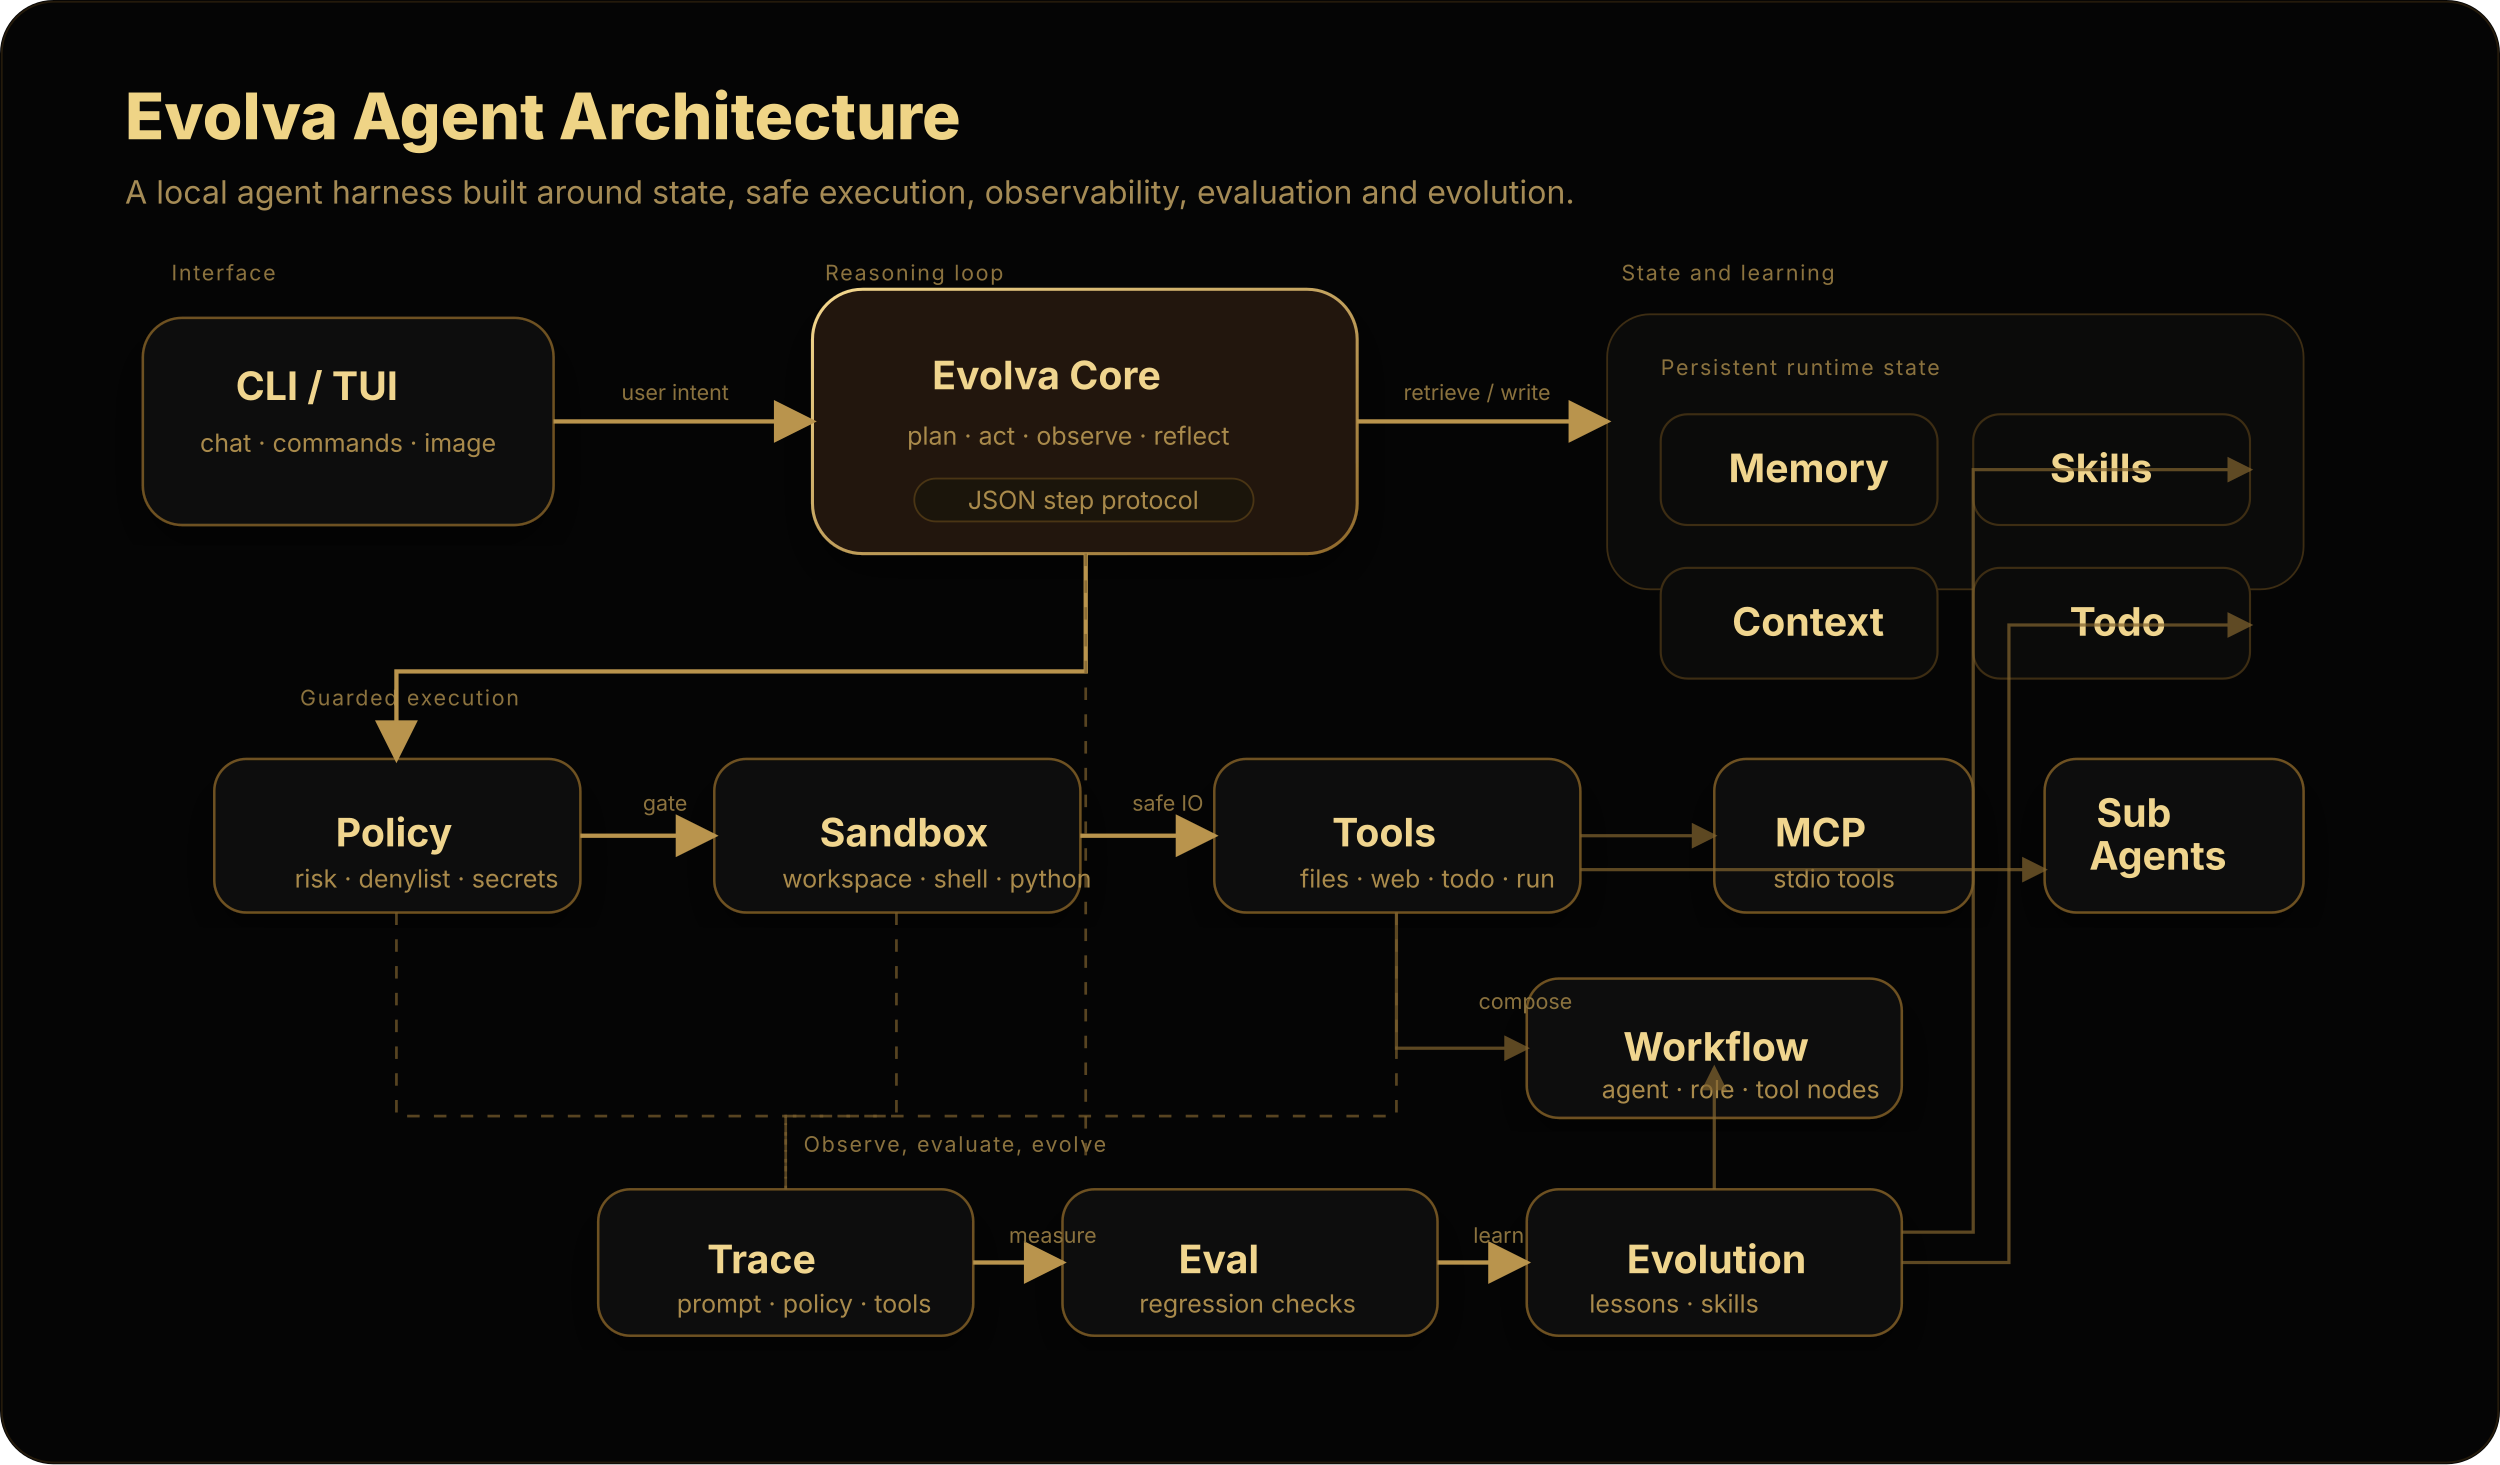
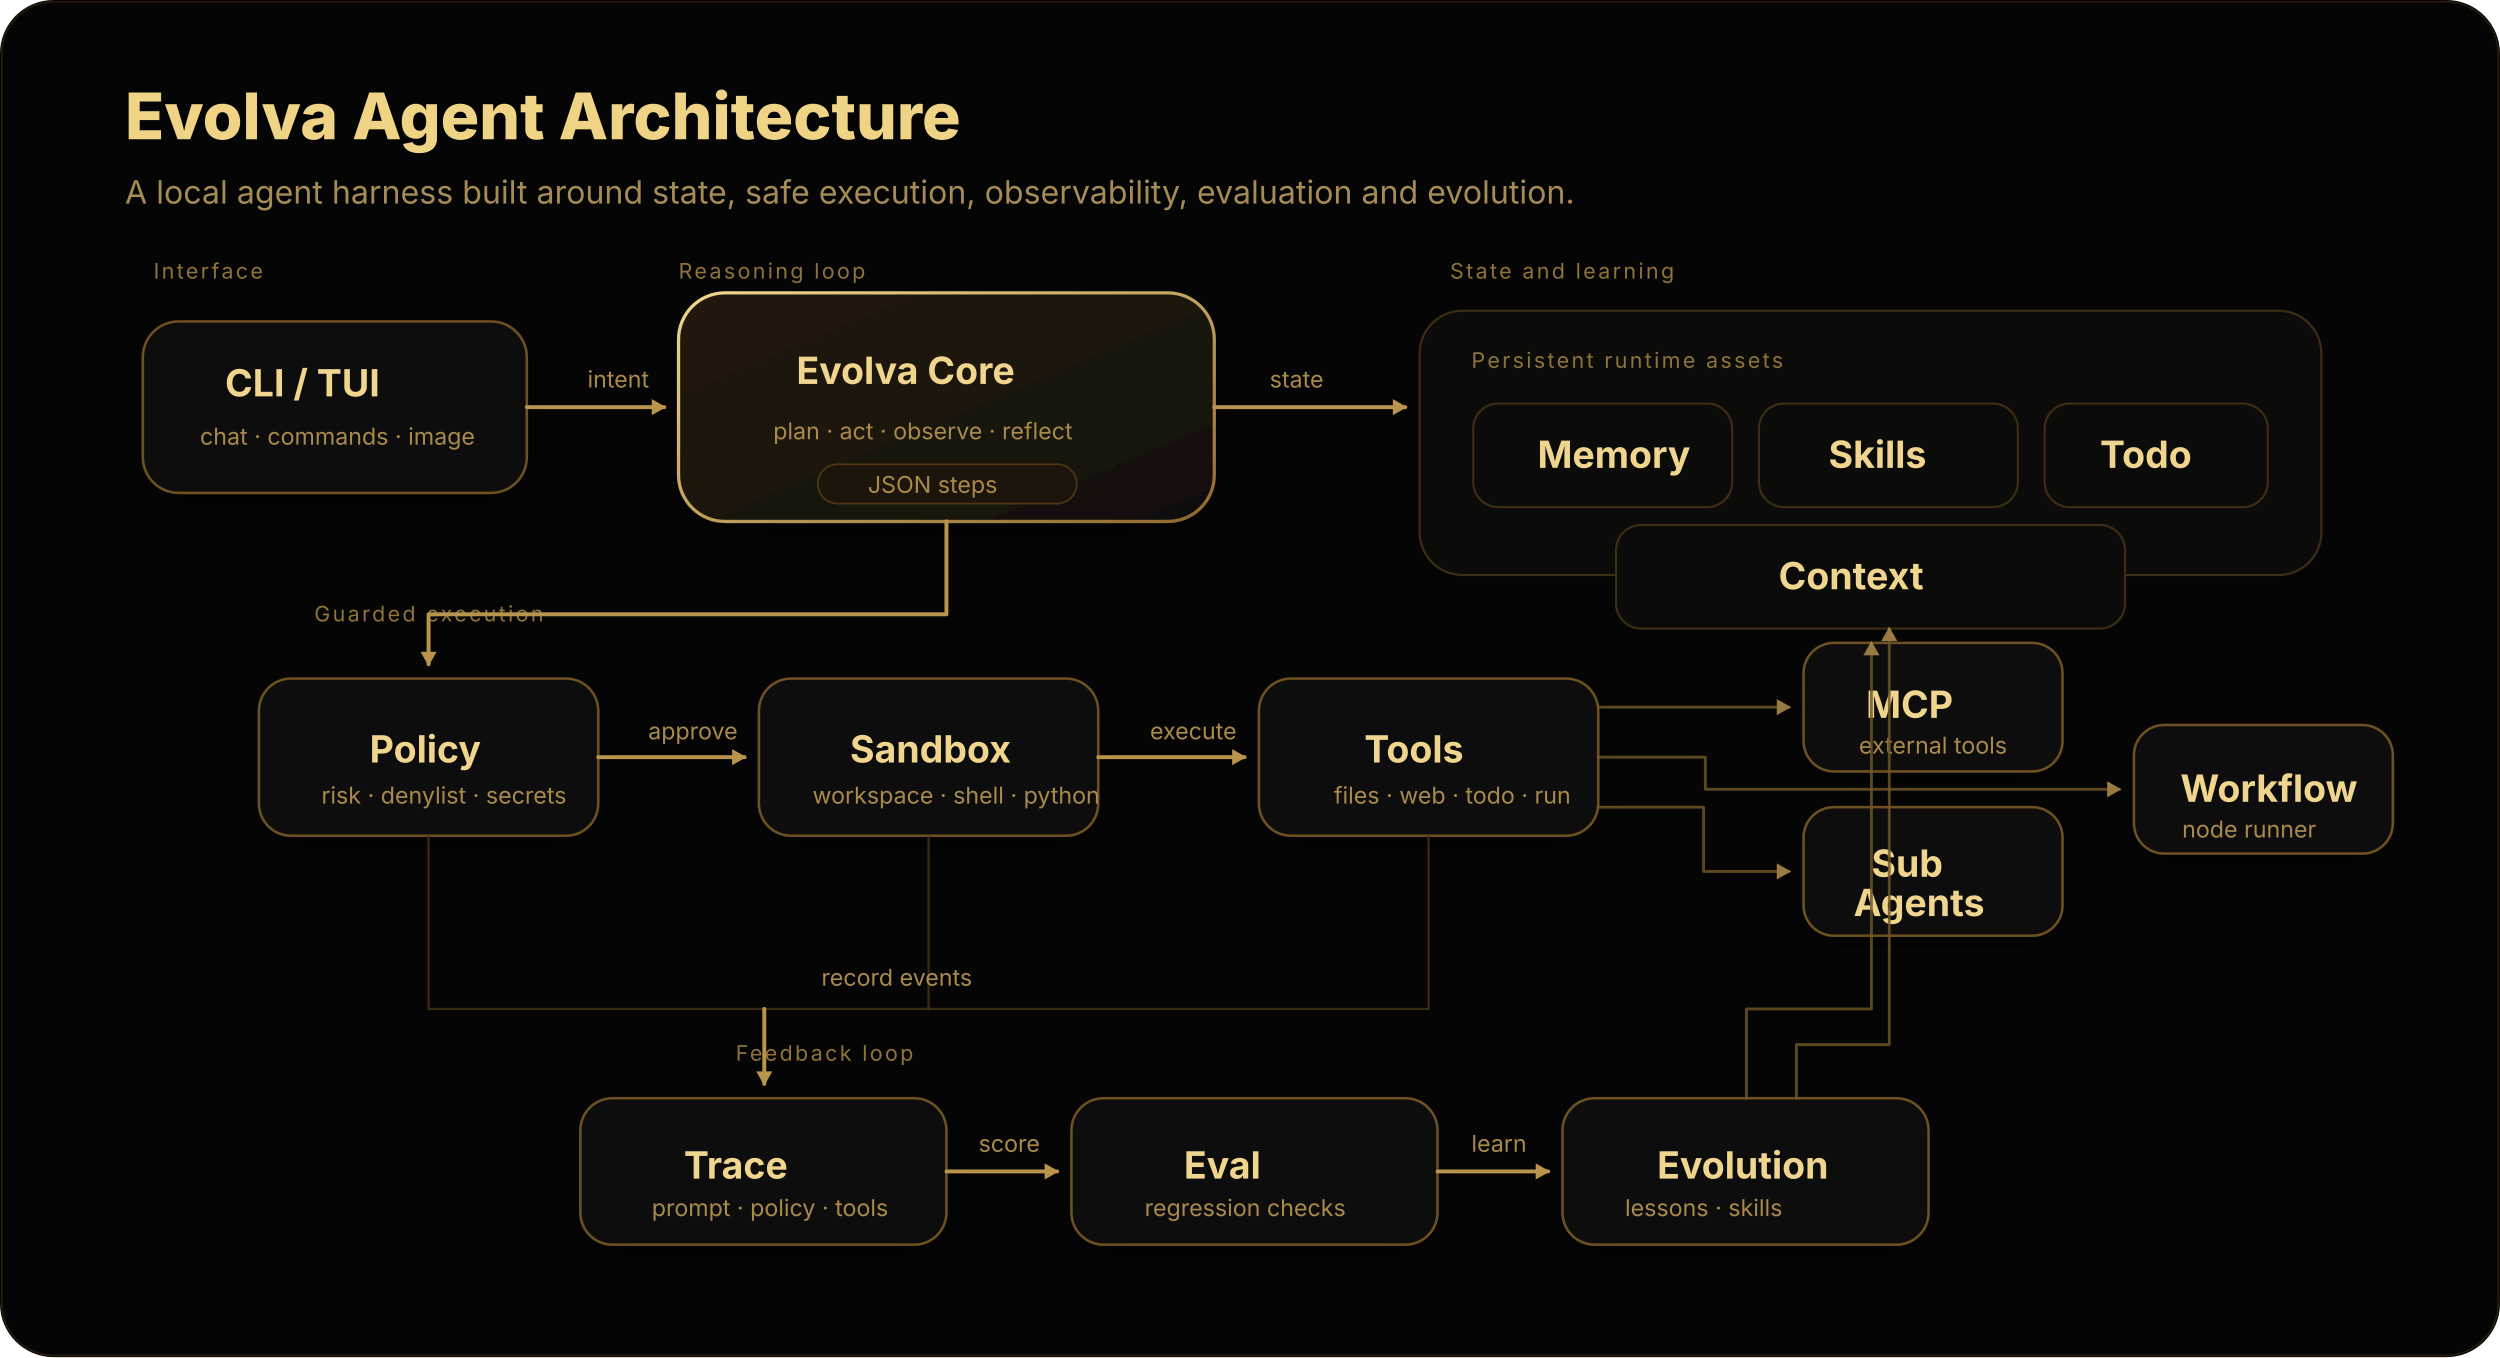
- <svg xmlns="http://www.w3.org/2000/svg" width="1400" height="820" viewBox="0 0 1400 820" fill="none" role="img" aria-label="Evolva clean architecture diagram">
+ <svg xmlns="http://www.w3.org/2000/svg" width="1400" height="760" viewBox="0 0 1400 760" fill="none" role="img" aria-label="Evolva architecture diagram">
  <defs>
-     <linearGradient id="bg" x1="0" y1="0" x2="1400" y2="820">
+     <linearGradient id="bg" x1="0" y1="0" x2="1400" y2="760">
      <stop stop-color="#050505" />
      <stop offset="1" stop-color="#0B0905" />
    </linearGradient>
-     <linearGradient id="core" x1="455" y1="160" x2="760" y2="315">
-       <stop stop-color="#21120F" />
-       <stop offset="1" stop-color="#110D09" />
+     <linearGradient id="coreFill" x1="0" y1="0" x2="1" y2="1">
+       <stop stop-color="#24170D" />
+       <stop offset="1" stop-color="#10100E" />
    </linearGradient>
    <linearGradient id="gold" x1="0" y1="0" x2="1" y2="1">
-       <stop stop-color="#F5D98F" />
+       <stop stop-color="#F3D98F" />
      <stop offset="1" stop-color="#8E682A" />
    </linearGradient>
    <filter id="shadow">
-       <feDropShadow dx="0" dy="14" stdDeviation="16" flood-color="#000" flood-opacity="0.58" />
+       <feDropShadow dx="0" dy="10" stdDeviation="12" flood-color="#000" flood-opacity="0.5" />
    </filter>
-     <marker id="arrow" markerWidth="12" markerHeight="12" refX="10" refY="6" orient="auto" markerUnits="strokeWidth">
-       <path d="M1 1L11 6L1 11Z" fill="#B9944D" />
-     </marker>
-     <marker id="arrowSoft" markerWidth="10" markerHeight="10" refX="8" refY="5" orient="auto" markerUnits="strokeWidth">
-       <path d="M1 1L9 5L1 9Z" fill="#80622E" />
+     <marker id="arrow" markerWidth="9" markerHeight="9" refX="7" refY="4.5" orient="auto" markerUnits="userSpaceOnUse">
+       <path d="M0 0L8 4.5L0 9Z" fill="#B9944D" />
    </marker>
    <style>
      .title{font-family:Inter,Arial,sans-serif;font-size:36px;font-weight:760;fill:#EFD486}
      .subtitle{font-family:Inter,Arial,sans-serif;font-size:18px;fill:#A58B55}
-       .label{font-family:Inter,Arial,sans-serif;font-size:22px;font-weight:700;fill:#F0D58E}
-       .small{font-family:Inter,Arial,sans-serif;font-size:14px;fill:#A98A4B}
-       .tiny{font-family:Inter,Arial,sans-serif;font-size:12px;fill:#8B723E;letter-spacing:.08em;text-transform:uppercase}
+       .section{font-family:Inter,Arial,sans-serif;font-size:12px;letter-spacing:.11em;text-transform:uppercase;fill:#8F7339}
+       .label{font-family:Inter,Arial,sans-serif;font-size:21px;font-weight:700;fill:#F0D58E}
+       .small{font-family:Inter,Arial,sans-serif;font-size:13px;fill:#A98A4B}
      .box{fill:#0E0E0D;stroke:#6E5120;stroke-width:1.4;filter:url(#shadow)}
-       .soft{fill:#0B0B0A;stroke:#3D2D13;stroke-width:1.2}
-       .line{stroke:#B9944D;stroke-width:2.4;marker-end:url(#arrow)}
-       .softLine{stroke:#80622E;stroke-width:1.8;marker-end:url(#arrowSoft);opacity:.72}
-       .observe{stroke:#7C602D;stroke-width:1.5;stroke-dasharray:7 8;opacity:.7}
+       .stateBox{fill:#0B0B0A;stroke:#3D2D13;stroke-width:1.2}
+       .arrow{stroke:#B9944D;stroke-width:2.2;stroke-linecap:round;stroke-linejoin:round;marker-end:url(#arrow)}
+       .thin{stroke:#6F5527;stroke-width:1.6;stroke-linecap:round;stroke-linejoin:round;marker-end:url(#arrow);opacity:.82}
+       .bus{stroke:#4B391A;stroke-width:1.3;stroke-linecap:round;opacity:.72}
    </style>
  </defs>
-   <rect width="1400" height="820" rx="30" fill="url(#bg)" />
-   <rect x="1" y="1" width="1398" height="818" rx="29" stroke="#241A0B" />
+   <rect width="1400" height="760" rx="30" fill="url(#bg)" />
+   <rect x="1" y="1" width="1398" height="758" rx="29" stroke="#241A0B" />
  <text x="70" y="78" class="title">Evolva Agent Architecture</text>
  <text x="70" y="114" class="subtitle">A local agent harness built around state, safe execution, observability, evaluation and evolution.</text>
-   <g>
-     <text x="96" y="157" class="tiny">Interface</text>
-     <text x="462" y="157" class="tiny">Reasoning loop</text>
-     <text x="908" y="157" class="tiny">State and learning</text>
-     <text x="168" y="395" class="tiny">Guarded execution</text>
-     <text x="450" y="645" class="tiny">Observe, evaluate, evolve</text>
-   </g>
-   <g>
-     <rect x="80" y="178" width="230" height="116" rx="22" class="box" />
-     <text x="132" y="224" class="label">CLI / TUI</text>
-     <text x="112" y="253" class="small">chat · commands · image</text>
-   </g>
-   <g>
-     <rect x="455" y="162" width="305" height="148" rx="28" fill="url(#core)" stroke="url(#gold)" stroke-width="1.7" filter="url(#shadow)" />
-     <text x="522" y="218" class="label" font-size="29">Evolva Core</text>
-     <text x="508" y="249" class="small">plan · act · observe · reflect</text>
-     <rect x="512" y="268" width="190" height="24" rx="12" fill="#1B150B" stroke="#4A3514" />
-     <text x="542" y="285" class="small" font-size="12">JSON step protocol</text>
-   </g>
-   <g>
-     <rect x="900" y="176" width="390" height="154" rx="24" fill="#0B0B0A" stroke="#3D2D13" />
-     <text x="930" y="210" class="tiny">Persistent runtime state</text>
-     <rect x="930" y="232" width="155" height="62" rx="15" class="soft" />
-     <text x="968" y="270" class="label" font-size="18">Memory</text>
-     <rect x="1105" y="232" width="155" height="62" rx="15" class="soft" />
-     <text x="1148" y="270" class="label" font-size="18">Skills</text>
-     <rect x="930" y="318" width="155" height="62" rx="15" class="soft" />
-     <text x="970" y="356" class="label" font-size="18">Context</text>
-     <rect x="1105" y="318" width="155" height="62" rx="15" class="soft" />
-     <text x="1159" y="356" class="label" font-size="18">Todo</text>
-   </g>
-   <g>
-     <rect x="120" y="425" width="205" height="86" rx="18" class="box" />
-     <text x="188" y="474" class="label" font-size="20">Policy</text>
-     <text x="165" y="497" class="small" font-size="12">risk · denylist · secrets</text>
-     <rect x="400" y="425" width="205" height="86" rx="18" class="box" />
-     <text x="459" y="474" class="label" font-size="20">Sandbox</text>
-     <text x="438" y="497" class="small" font-size="12">workspace · shell · python</text>
-     <rect x="680" y="425" width="205" height="86" rx="18" class="box" />
-     <text x="746" y="474" class="label" font-size="20">Tools</text>
-     <text x="728" y="497" class="small" font-size="12">files · web · todo · run</text>
-     <rect x="960" y="425" width="145" height="86" rx="18" class="box" />
-     <text x="994" y="474" class="label" font-size="20">MCP</text>
-     <text x="993" y="497" class="small" font-size="12">stdio tools</text>
-     <rect x="1145" y="425" width="145" height="86" rx="18" class="box" />
-     <text x="1174" y="463" class="label" font-size="18">Sub</text>
-     <text x="1170" y="487" class="label" font-size="18">Agents</text>
-   </g>
-   <g>
-     <rect x="335" y="666" width="210" height="82" rx="18" class="box" />
-     <text x="396" y="713" class="label" font-size="20">Trace</text>
-     <text x="379" y="735" class="small" font-size="12">prompt · policy · tools</text>
-     <rect x="595" y="666" width="210" height="82" rx="18" class="box" />
-     <text x="660" y="713" class="label" font-size="20">Eval</text>
-     <text x="638" y="735" class="small" font-size="12">regression checks</text>
-     <rect x="855" y="666" width="210" height="82" rx="18" class="box" />
-     <text x="911" y="713" class="label" font-size="20">Evolution</text>
-     <text x="890" y="735" class="small" font-size="12">lessons · skills</text>
-   </g>
-   <g>
-     <rect x="855" y="548" width="210" height="78" rx="18" class="box" />
-     <text x="909" y="594" class="label" font-size="20">Workflow</text>
-     <text x="897" y="615" class="small" font-size="12">agent · role · tool nodes</text>
-   </g>
-   <g fill="none">
-     <path class="line" d="M310 236H455" />
-     <path class="line" d="M760 236H900" />
-     <path class="line" d="M608 310V376H222V425" />
-     <path class="line" d="M325 468H400" />
-     <path class="line" d="M605 468H680" />
-     <path class="softLine" d="M885 468H960" />
-     <path class="softLine" d="M885 487H1145" />
-     <path class="softLine" d="M782 511V587H855" />
-     <path class="observe" d="M608 310V650" />
-     <path class="observe" d="M222 511V625H440V666" />
-     <path class="observe" d="M502 511V625H440V666" />
-     <path class="observe" d="M782 511V625H440V666" />
-     <path class="line" d="M545 707H595" />
-     <path class="line" d="M805 707H855" />
-     <path class="softLine" d="M960 666V598" />
-     <path class="softLine" d="M1065 707H1125V350H1260" />
-     <path class="softLine" d="M1065 690H1105V263H1260" />
-   </g>
-   <g font-family="Inter,Arial,sans-serif" font-size="12" fill="#8B723E">
-     <text x="348" y="224">user intent</text>
-     <text x="786" y="224">retrieve / write</text>
-     <text x="360" y="454">gate</text>
-     <text x="634" y="454">safe IO</text>
-     <text x="828" y="565">compose</text>
-     <text x="565" y="696">measure</text>
-     <text x="825" y="696">learn</text>
-   </g>
+   <text x="86" y="156" class="section">Interface</text>
+   <text x="380" y="156" class="section">Reasoning loop</text>
+   <text x="812" y="156" class="section">State and learning</text>
+   <text x="176" y="348" class="section">Guarded execution</text>
+   <text x="412" y="594" class="section">Feedback loop</text>
+   <rect x="80" y="180" width="215" height="96" rx="20" class="box" />
+   <text x="126" y="222" class="label">CLI / TUI</text>
+   <text x="112" y="249" class="small">chat · commands · image</text>
+   <rect x="380" y="164" width="300" height="128" rx="26" fill="url(#coreFill)" stroke="url(#gold)" stroke-width="1.8" filter="url(#shadow)" />
+   <text x="446" y="215" class="label" font-size="28">Evolva Core</text>
+   <text x="433" y="246" class="small">plan · act · observe · reflect</text>
+   <rect x="458" y="260" width="145" height="22" rx="11" fill="#1B150B" stroke="#4A3514" />
+   <text x="486" y="276" class="small" font-size="11">JSON steps</text>
+   <rect x="795" y="174" width="505" height="148" rx="24" fill="#0B0B0A" stroke="#3D2D13" stroke-width="1.2" />
+   <text x="824" y="206" class="section">Persistent runtime assets</text>
+   <rect x="825" y="226" width="145" height="58" rx="14" class="stateBox" />
+   <text x="861" y="262" class="label" font-size="18">Memory</text>
+   <rect x="985" y="226" width="145" height="58" rx="14" class="stateBox" />
+   <text x="1024" y="262" class="label" font-size="18">Skills</text>
+   <rect x="1145" y="226" width="125" height="58" rx="14" class="stateBox" />
+   <text x="1176" y="262" class="label" font-size="18">Todo</text>
+   <rect x="905" y="294" width="285" height="58" rx="14" class="stateBox" />
+   <text x="996" y="330" class="label" font-size="18">Context</text>
+   <rect x="145" y="380" width="190" height="88" rx="18" class="box" />
+   <text x="207" y="427" class="label" font-size="20">Policy</text>
+   <text x="180" y="450" class="small" font-size="12">risk · denylist · secrets</text>
+   <rect x="425" y="380" width="190" height="88" rx="18" class="box" />
+   <text x="476" y="427" class="label" font-size="20">Sandbox</text>
+   <text x="455" y="450" class="small" font-size="12">workspace · shell · python</text>
+   <rect x="705" y="380" width="190" height="88" rx="18" class="box" />
+   <text x="764" y="427" class="label" font-size="20">Tools</text>
+   <text x="747" y="450" class="small" font-size="12">files · web · todo · run</text>
+   <rect x="1010" y="360" width="145" height="72" rx="17" class="box" />
+   <text x="1045" y="402" class="label" font-size="19">MCP</text>
+   <text x="1041" y="422" class="small" font-size="11">external tools</text>
+   <rect x="1010" y="452" width="145" height="72" rx="17" class="box" />
+   <text x="1048" y="491" class="label" font-size="18">Sub</text>
+   <text x="1038" y="513" class="label" font-size="18">Agents</text>
+   <rect x="1195" y="406" width="145" height="72" rx="17" class="box" />
+   <text x="1221" y="449" class="label" font-size="18">Workflow</text>
+   <text x="1222" y="469" class="small" font-size="11">node runner</text>
+   <rect x="325" y="615" width="205" height="82" rx="18" class="box" />
+   <text x="383" y="660" class="label" font-size="20">Trace</text>
+   <text x="365" y="681" class="small" font-size="12">prompt · policy · tools</text>
+   <rect x="600" y="615" width="205" height="82" rx="18" class="box" />
+   <text x="663" y="660" class="label" font-size="20">Eval</text>
+   <text x="641" y="681" class="small" font-size="12">regression checks</text>
+   <rect x="875" y="615" width="205" height="82" rx="18" class="box" />
+   <text x="928" y="660" class="label" font-size="20">Evolution</text>
+   <text x="910" y="681" class="small" font-size="12">lessons · skills</text>
+   <path class="arrow" d="M295 228H372" />
+   <path class="arrow" d="M680 228H787" />
+   <path class="arrow" d="M530 292V344H240V372" />
+   <path class="arrow" d="M335 424H417" />
+   <path class="arrow" d="M615 424H697" />
+   <path class="thin" d="M895 396H1002" />
+   <path class="thin" d="M895 452H954V488H1002" />
+   <path class="thin" d="M895 424H955V442H1187" />
+   <path class="bus" d="M240 468V565H800V468" />
+   <path class="bus" d="M520 468V565" />
+   <path class="arrow" d="M428 565V607" />
+   <path class="arrow" d="M530 656H592" />
+   <path class="arrow" d="M805 656H867" />
+   <path class="thin" d="M978 615V565H1048V360" />
+   <path class="thin" d="M1006 615V585H1058V352" />
+   <text x="329" y="217" class="small" font-size="12">intent</text>
+   <text x="711" y="217" class="small" font-size="12">state</text>
+   <text x="363" y="414" class="small" font-size="12">approve</text>
+   <text x="644" y="414" class="small" font-size="12">execute</text>
+   <text x="460" y="552" class="small" font-size="12">record events</text>
+   <text x="548" y="645" class="small" font-size="12">score</text>
+   <text x="824" y="645" class="small" font-size="12">learn</text>
</svg>
